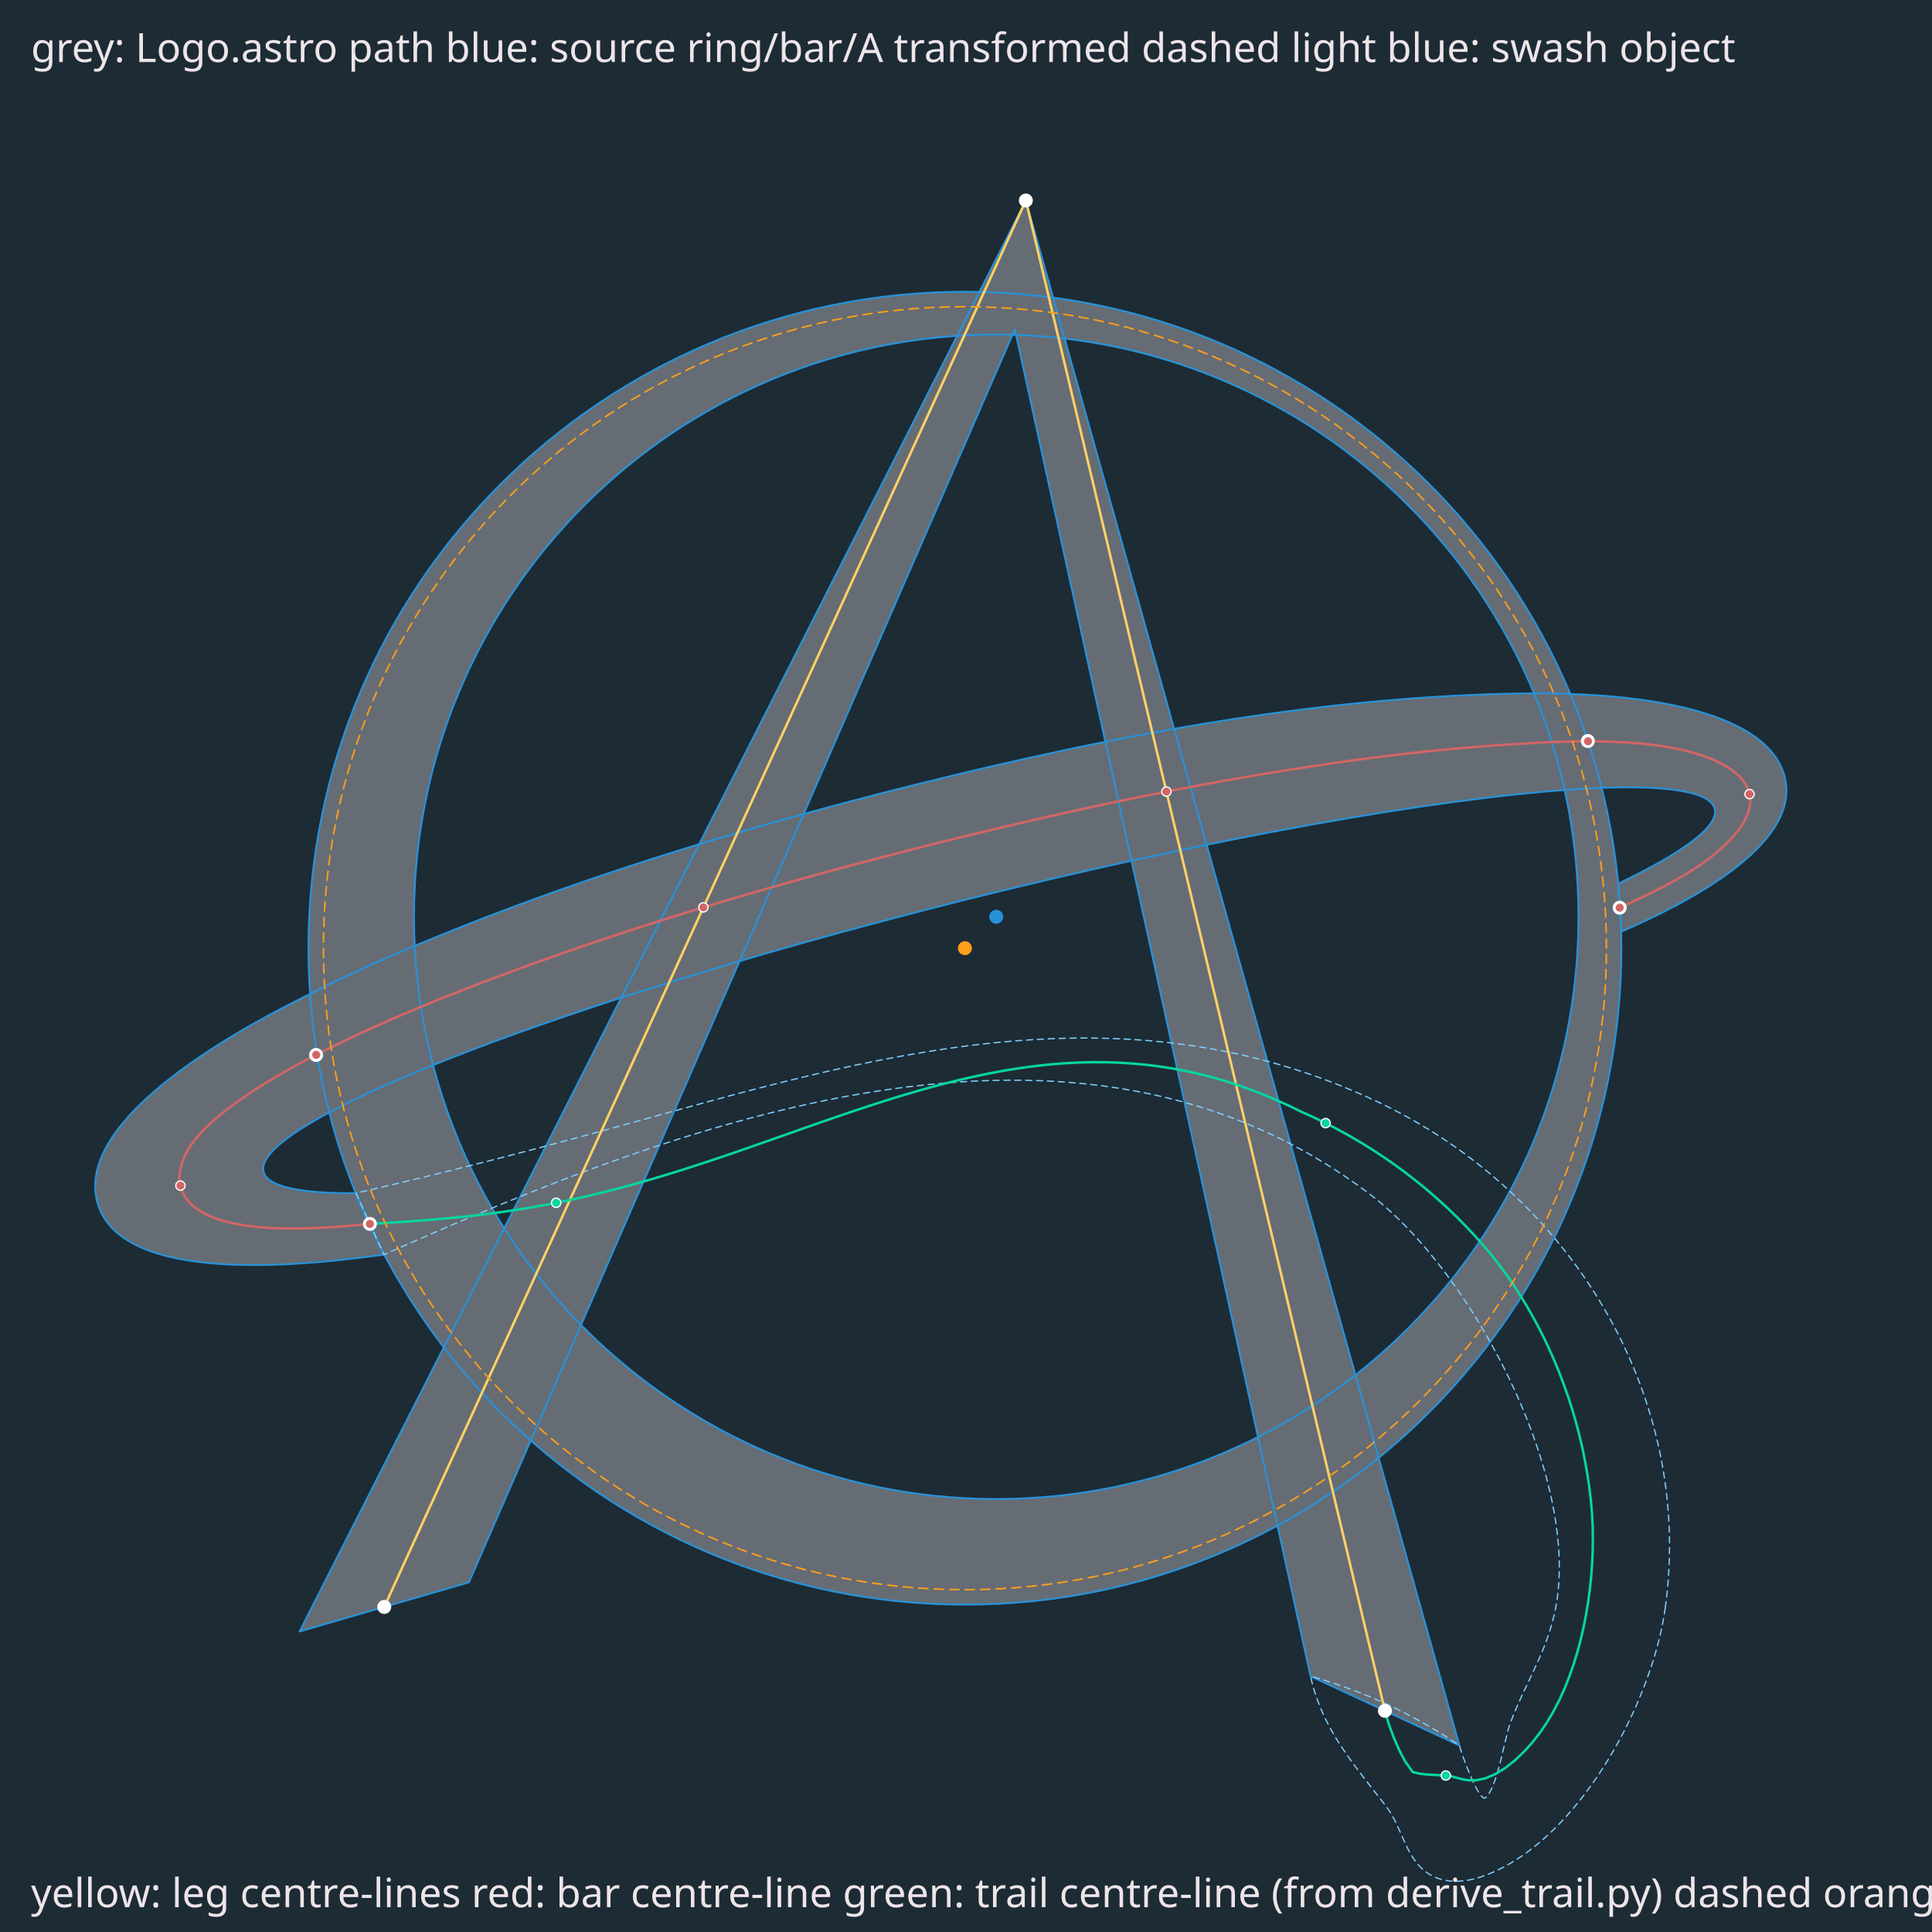
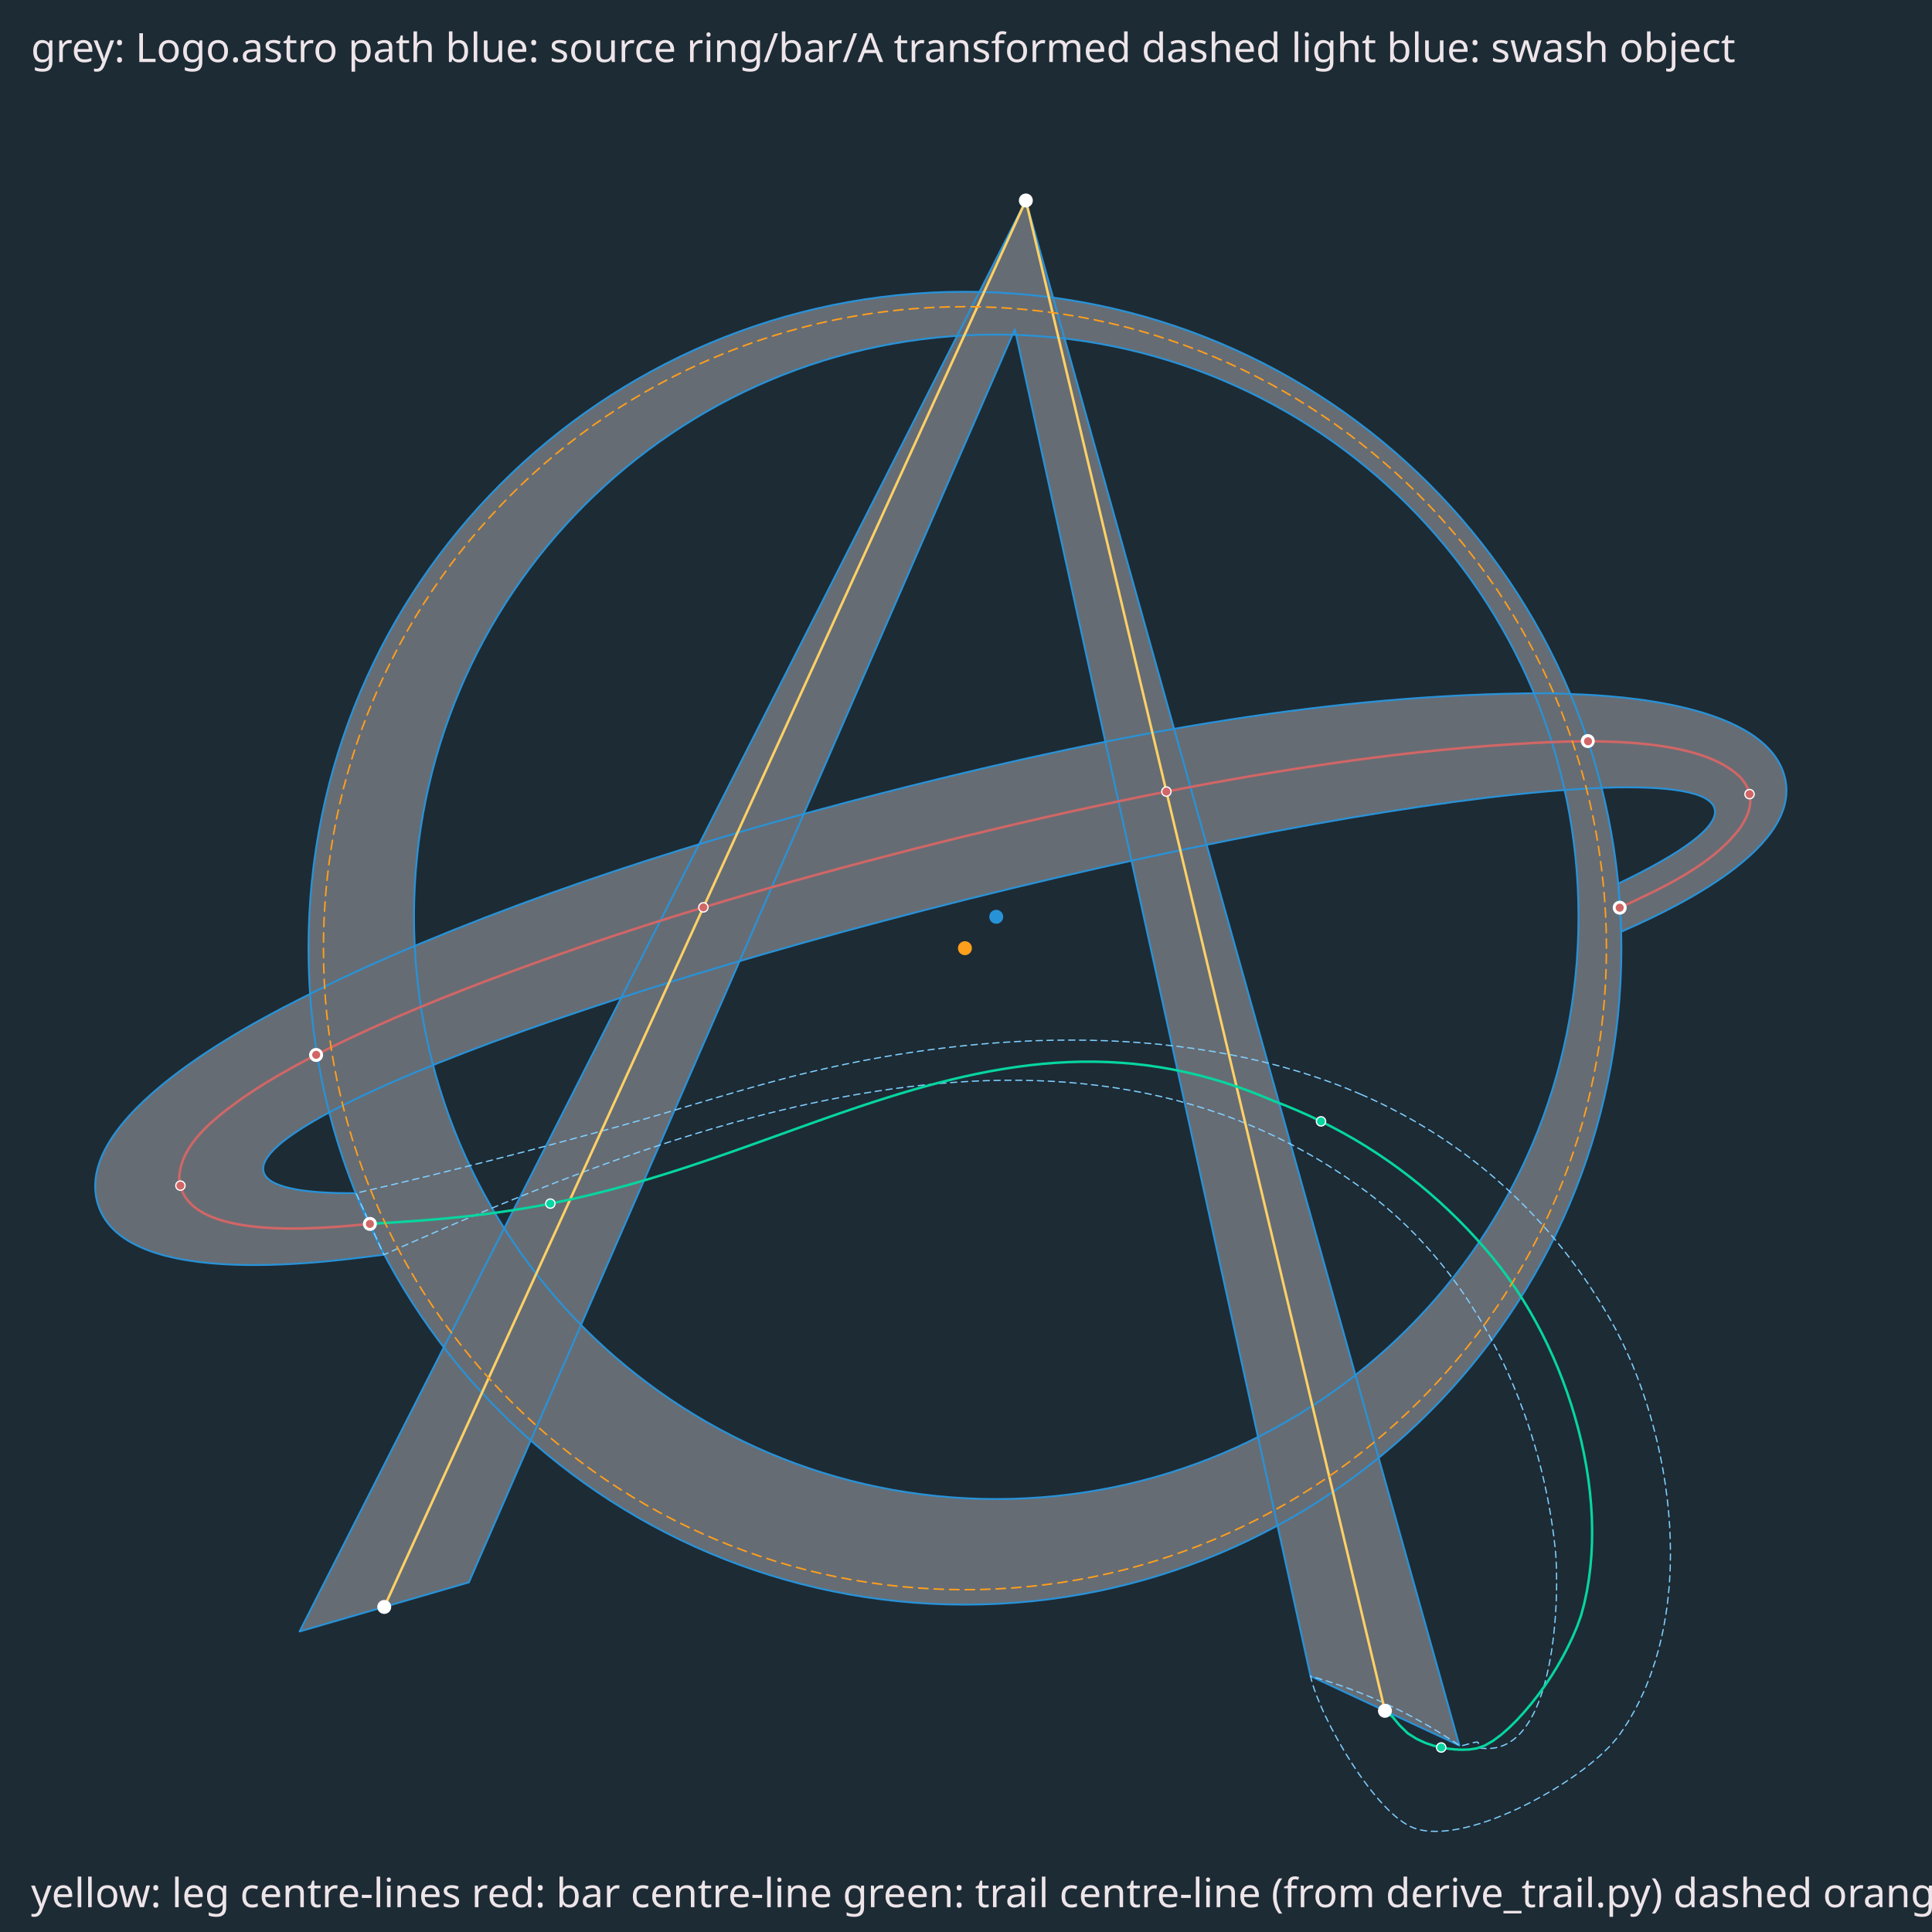
<svg xmlns="http://www.w3.org/2000/svg" width="1600" height="1600" viewBox="-70 -70 1246 1246">
  <rect x="-70" y="-70" width="1246" height="1246" fill="#1D2B35" />
  <g transform="translate(0,1084) scale(0.1,-0.1)" fill="none" stroke-linecap="round" stroke-linejoin="round">
    <path d="M9755 5547 C9767 5115 9714 4682 9596 4267 C9359 3431 8866 2686 8191 2138 C8365 1520 8539 901 8712 283 C8392 432 8072 581 7752 730 C7681 1054 7610 1377 7539 1701 C7231 1534 6903 1406 6563 1320 C5796 1126 4980 1152 4227 1394 C3672 1572 3159 1865 2723 2250 C2590 1945 2457 1640 2324 1335 C1960 1229 1596 1124 1232 1018 C1542 1629 1852 2240 2162 2850 C2008 3051 1872 3266 1756 3492 C1762 3477 1769 3463 1776 3448 C1689 3438 1602 3429 1515 3420 C1466 3415 1417 3411 1369 3407 C1318 3402 1268 3397 1217 3393 C1153 3389 1088 3386 1024 3384 C931 3381 837 3380 745 3385 C725 3386 704 3389 684 3390 C626 3395 568 3401 510 3410 C484 3414 456 3418 430 3424 C402 3430 374 3438 345 3447 C309 3457 274 3467 238 3481 C138 3520 35 3586 -25 3677 C-44 3706 -59 3738 -69 3771 C-89 3839 -92 3912 -77 3981 C-72 4005 -64 4028 -56 4051 C-47 4078 -35 4105 -22 4131 C-2 4168 22 4205 46 4239 C88 4297 136 4352 187 4402 C218 4433 249 4462 282 4490 C313 4517 344 4545 377 4570 C496 4664 624 4748 752 4827 C930 4937 1113 5036 1300 5130 C1237 6041 1466 6944 1960 7712 C2508 8564 3347 9197 4319 9485 C4740 9609 5178 9667 5617 9657 C5717 9854 5816 10050 5916 10247 C5975 10038 6033 9829 6092 9621 C6561 9558 7018 9415 7440 9201 C8331 8747 9040 7987 9427 7065 C9437 7065 9446 7065 9456 7064 C9458 7064 9465 7065 9468 7064 C9468 7064 9468 7064 9468 7064 C9468 7064 9468 7064 9468 7064 C9468 7064 9468 7064 9468 7064 C9463 7059 9442 7062 9434 7062 C9434 7062 9434 7062 9434 7062 C9447 7059 9464 7060 9477 7060 C9490 7060 9503 7060 9516 7059 C9577 7057 9637 7053 9698 7047 C9731 7044 9764 7042 9796 7038 C9829 7034 9861 7029 9893 7024 C10046 7003 10200 6973 10347 6922 C10525 6860 10736 6752 10801 6562 C10833 6469 10827 6373 10788 6283 C10741 6173 10653 6078 10563 6000 C10471 5921 10370 5853 10267 5791 C10103 5692 9930 5610 9756 5531 C9756 5536 9755 5541 9755 5547 Z M9629 6459 C9680 6256 9716 6050 9736 5842 C9833 5888 9929 5936 10022 5990 C10094 6031 10166 6076 10231 6128 C10275 6162 10329 6211 10352 6264 C10419 6426 10085 6450 9998 6456 C9943 6460 9887 6462 9832 6462 C9765 6463 9697 6461 9629 6459 Z M7082 6092 C7402 4952 7722 3812 8042 2672 C8657 3155 9110 3820 9330 4572 C9429 4911 9479 5263 9480 5616 C9481 5895 9451 6173 9391 6445 C9045 6420 8699 6375 8356 6322 C7930 6257 7505 6178 7082 6092 Z M4070 5342 C3729 4559 3388 3777 3047 2995 C3442 2594 3923 2284 4452 2094 C5129 1850 5871 1807 6572 1968 C6863 2035 7146 2138 7413 2272 C7141 3511 6869 4750 6597 5989 C6179 5897 5762 5798 5347 5692 C4920 5583 4493 5466 4070 5342 Z M2093 4671 C2191 4299 2346 3943 2552 3618 C2804 4114 3055 4610 3307 5106 C2898 4974 2491 4832 2093 4671 Z M1594 3845 C1526 4015 1469 4189 1423 4366 C1372 4339 1322 4310 1273 4280 C1198 4234 892 4046 1035 3932 C1075 3901 1134 3885 1183 3874 C1242 3862 1304 3855 1365 3851 C1441 3846 1518 3845 1594 3845 Z M3809 6095 C4364 7188 4918 8281 5473 9374 C5081 9348 4694 9261 4329 9114 C3434 8756 2705 8059 2306 7181 C2057 6635 1945 6039 1975 5440 C2294 5575 2619 5698 2946 5813 C3232 5913 3520 6006 3809 6095 Z M6430 6753 C6238 7629 6045 8505 5853 9380 C5846 9380 5838 9381 5830 9381 C5381 8351 4932 7321 4483 6290 C4775 6371 5067 6446 5361 6517 C5716 6603 6072 6683 6430 6753 Z M9193 7070 C8829 7943 8143 8652 7282 9045 C6929 9207 6552 9312 6166 9357 C6402 8517 6637 7676 6873 6836 C7234 6900 7597 6953 7961 6994 C8370 7041 8781 7071 9193 7070 Z" fill="#EEE5E9" fill-opacity="0.35" stroke="none" />
    <path d="M10812 6522 C10699 7000 9731 7053 9452 7063 C9398 7065 9340 7069 9272 7069 C7885 7067 6504 6804 5179 6473 C4039 6187 2911 5845 1823 5375 C1579 5269 1448 5205 1254 5107 C1046 5001 -211 4385 -76 3801 C67 3185 1537 3421 1776 3448 L1596 3845 C1239 3842 1024 3886 1000 3983 C976 4077 1131 4209 1424 4366 C1572 4445 1754 4530 1969 4620 C2794 4965 4075 5374 5533 5739 C7122 6136 8550 6388 9434 6448 C9502 6453 9567 6457 9629 6459 C10066 6475 10331 6433 10358 6324 C10387 6211 10156 6042 9736 5841 L9756 5531 C9970 5627 10926 6036 10812 6522 Z" stroke="#2892D7" stroke-width="12" />
    <path d="M1232 1018 L2324 1335 L5845 9416 L7752 730 L8712 283 L5916 10247 Z" stroke="#2892D7" stroke-width="12" />
    <circle cx="5523.14" cy="5424.894" r="4233.517" stroke="#2892D7" stroke-width="12" />
    <circle cx="5725.027" cy="5627.329" r="3755.048" stroke="#2892D7" stroke-width="12" />
-     <path d="M10040 1171 C9955 556 9482 -324 8886 -552 C8775 -595 8645 -615 8535 -557 C8365 -466 8350 -255 8242 -113 C8036 156 7827 385 7752 730 C7906 687 8087 624 8281 532 C8449 451 8593 364 8712 283 C8726 228 8841 -93 8882 -53 C8961 22 9000 322 9042 432 C9146 707 9297 915 9342 1225 C9464 2061 8787 3340 8140 3834 C6242 5283 3694 4301 1776 3448 C1716 3581 1656 3713 1596 3845 C2167 3976 2737 4123 3302 4279 C4922 4729 6538 5212 8187 4433 C9420 3850 10229 2546 10040 1171 Z" stroke="#7fd0ff" stroke-width="8" stroke-dasharray="40 30" />
+     <path d="M8080 4481 C8768 4183 9312 3683 9683 3034 C10101 2304 10269 1100 9750 360 C9544 66 8769 -370 8423 -251 C8174 -165 7809 466 7752 730 C7906 687 8087 624 8281 532 C8449 451 8593 364 8712 283 C8728 273 8802 309 8830 304 C8842 302 8823 268 8857 265 C9344 211 9360 1280 9330 1554 C9236 2428 8830 3319 8116 3852 C6213 5273 3689 4299 1776 3448 C1716 3581 1656 3713 1596 3845 C2167 3976 2737 4123 3302 4279 C3713 4393 4127 4533 4542 4630 C5671 4897 6999 4949 8080 4481 Z" stroke="#7fd0ff" stroke-width="8" stroke-dasharray="40 30" />
    <path d="M1778 1176 L5916 10247" stroke="#ffd166" stroke-width="16" />
    <path d="M5916 10247 L8232 506" stroke="#ffd166" stroke-width="16" />
    <path d="M1686 3647 C1406 3620 477 3518 456 3944 C465 4158 675 4320 833 4436 C1055 4595 1300 4721 1546 4839 C1937 5025 2342 5182 2749 5329 C3552 5618 4373 5855 5199 6066 C6078 6289 6964 6482 7862 6613 C8251 6670 8642 6714 9034 6739 C9419 6764 10237 6814 10525 6526 C10620 6419 10598 6311 10522 6200 C10342 5959 10013 5809 9746 5686" stroke="#D16666" stroke-width="16" />
-     <path d="M8231.8 506.4 L8256.3 422.3 L8286.2 340.0 L8321.0 259.6 L8361.0 181.7 L8411.2 111.4 L8461.7 100.1 L8504.8 95.8 L8545.7 93.2 L8585.5 91.2 L8624.5 89.2 L8659.2 84.0 L8691.4 75.5 L8726.5 66.0 L8767.6 58.8 L8818.7 58.6 L8879.1 71.1 L8944.0 98.4 L9008.7 138.4 L9070.6 187.5 L9128.9 243.1 L9183.4 303.5 L9233.5 367.9 L9279.3 435.8 L9320.7 506.4 L9358.2 579.3 L9391.9 654.0 L9422.1 730.3 L9449.2 807.7 L9473.2 886.2 L9494.4 965.5 L9512.9 1045.6 L9528.8 1126.3 L9542.2 1207.5 L9553.2 1289.2 L9561.8 1371.3 L9567.9 1453.8 L9571.6 1536.6 L9572.8 1619.8 L9571.3 1703.2 L9566.9 1786.8 L9559.3 1870.6 L9549.0 1954.4 L9536.4 2038.1 L9521.5 2121.5 L9504.4 2204.7 L9484.9 2287.6 L9463.2 2370.0 L9439.2 2452.0 L9412.9 2533.5 L9384.4 2614.3 L9353.7 2694.5 L9320.7 2773.8 L9285.6 2852.4 L9248.2 2930.0 L9208.6 3006.6 L9166.9 3082.1 L9122.9 3156.4 L9076.7 3229.3 L9028.2 3300.9 L8977.5 3370.8 L8924.6 3439.0 L8869.3 3505.2 L8812.0 3569.6 L8752.9 3632.6 L8692.2 3694.0 L8629.9 3753.9 L8565.9 3812.1 L8500.4 3868.7 L8433.4 3923.6 L8365.0 3976.7 L8295.1 4028.0 L8223.9 4077.5 L8151.3 4125.2 L8077.5 4171.0 L8002.6 4214.8 L7926.4 4256.8 L7849.2 4296.7 L7770.9 4334.6 L7691.6 4370.5 L7612.9 4408.8 L7533.3 4445.0 L7452.8 4479.1 L7371.3 4510.8 L7288.9 4540.1 L7205.6 4567.0 L7121.6 4591.3 L7036.9 4613.0 L6951.5 4632.0 L6865.6 4648.3 L6779.2 4661.9 L6692.4 4672.8 L6605.3 4680.9 L6518.1 4686.4 L6430.6 4689.3 L6343.2 4689.6 L6255.8 4687.4 L6168.4 4682.9 L6081.2 4676.0 L5994.2 4666.9 L5907.5 4655.8 L5821.0 4642.7 L5734.8 4627.7 L5649.0 4611.0 L5563.5 4592.7 L5478.3 4573.0 L5393.4 4551.8 L5308.8 4529.4 L5224.6 4505.9 L5140.7 4481.4 L5057.0 4455.9 L4973.5 4429.7 L4890.3 4402.7 L4807.3 4375.2 L4724.5 4347.1 L4641.8 4318.7 L4559.2 4289.9 L4476.6 4261.0 L4394.2 4231.9 L4311.7 4202.8 L4229.2 4173.8 L4146.6 4144.9 L4064.0 4116.2 L3981.3 4087.8 L3898.4 4059.9 L3815.4 4032.4 L3732.1 4005.5 L3648.7 3979.2 L3565.1 3953.7 L3481.2 3928.9 L3397.0 3905.0 L3312.7 3882.0 L3228.0 3860.0 L3143.1 3839.1 L3057.9 3819.2 L2972.5 3800.5 L2886.8 3782.9 L2800.9 3766.4 L2714.8 3751.2 L2628.5 3737.1 L2542.0 3724.3 L2455.3 3712.5 L2368.5 3701.9 L2281.5 3692.3 L2194.5 3683.6 L2107.4 3675.9 L2020.2 3668.9 L1933.0 3662.5 L1845.7 3656.6 L1758.4 3651.1 L1685.7 3646.6" stroke="#06d6a0" stroke-width="16" />
+     <path d="M8231.8 506.4 L8281.1 467.6 L8325.0 414.5 L8378.2 362.2 L8436.1 325.6 L8492.4 299.4 L8545.3 281.7 L8594.7 269.8 L8641.3 262.0 L8686.2 257.3 L8730.6 255.5 L8775.6 257.1 L8822.9 264.0 L8874.5 281.8 L8928.3 312.6 L8981.2 351.9 L9032.4 396.8 L9081.9 445.8 L9129.6 497.9 L9175.6 552.4 L9219.8 608.9 L9262.4 667.3 L9303.0 727.2 L9341.2 788.7 L9376.9 851.7 L9410.8 916.3 L9442.5 982.6 L9471.6 1051.2 L9497.0 1122.5 L9517.2 1197.4 L9533.6 1274.3 L9546.7 1352.4 L9556.7 1431.5 L9563.5 1511.5 L9567.3 1592.1 L9568.1 1673.2 L9566.1 1754.5 L9561.3 1836.1 L9553.8 1917.6 L9543.7 1999.1 L9531.1 2080.4 L9516.1 2161.5 L9498.8 2242.2 L9479.1 2322.4 L9457.2 2402.2 L9433.1 2481.5 L9406.8 2560.1 L9378.4 2638.0 L9347.9 2715.2 L9315.3 2791.5 L9280.6 2867.0 L9243.9 2941.5 L9205.0 3015.0 L9164.1 3087.4 L9121.0 3158.6 L9075.8 3228.5 L9028.4 3297.0 L8978.8 3364.0 L8926.9 3429.3 L8873.1 3493.1 L8817.6 3555.4 L8760.7 3616.5 L8702.3 3676.2 L8642.4 3734.5 L8581.0 3791.4 L8518.3 3846.7 L8454.1 3900.5 L8388.6 3952.7 L8321.7 4003.3 L8253.6 4052.1 L8184.1 4099.3 L8113.5 4144.7 L8041.7 4188.3 L7968.7 4230.0 L7894.7 4269.9 L7819.6 4308.0 L7743.6 4344.2 L7666.6 4378.4 L7588.8 4410.8 L7510.2 4441.2 L7432.0 4473.9 L7353.1 4504.6 L7273.3 4533.3 L7192.9 4559.7 L7111.7 4583.9 L7029.8 4605.8 L6947.4 4625.3 L6864.4 4642.4 L6781.0 4657.0 L6697.1 4669.2 L6613.0 4678.8 L6528.6 4685.9 L6444.0 4690.6 L6359.3 4692.8 L6274.6 4692.7 L6189.9 4690.2 L6105.3 4685.5 L6020.9 4678.6 L5936.6 4669.6 L5852.6 4658.6 L5768.9 4645.8 L5685.4 4631.2 L5602.3 4614.9 L5519.5 4597.1 L5437.0 4577.8 L5354.8 4557.2 L5273.0 4535.3 L5191.4 4512.4 L5110.2 4488.4 L5029.2 4463.5 L4948.5 4437.9 L4867.9 4411.5 L4787.6 4384.5 L4707.5 4357.0 L4627.5 4329.0 L4547.7 4300.8 L4467.9 4272.3 L4388.2 4243.6 L4308.4 4214.9 L4228.7 4186.3 L4149.0 4157.7 L4069.2 4129.3 L3989.2 4101.2 L3909.2 4073.4 L3829.0 4046.1 L3748.6 4019.3 L3668.1 3993.1 L3587.3 3967.5 L3506.3 3942.7 L3425.1 3918.7 L3343.6 3895.5 L3261.8 3873.3 L3179.8 3852.0 L3097.6 3831.7 L3015.1 3812.6 L2932.3 3794.5 L2849.3 3777.6 L2766.0 3761.8 L2682.6 3747.2 L2599.0 3733.7 L2515.1 3721.3 L2431.2 3710.1 L2347.1 3699.9 L2262.9 3690.6 L2178.6 3682.3 L2094.2 3674.9 L2009.7 3668.1 L1925.2 3662.0 L1840.7 3656.3 L1756.1 3651.0 L1685.7 3646.6" stroke="#06d6a0" stroke-width="16" />
    <circle cx="5523.14" cy="5424.894" r="4137.232" stroke="#ff9f1c" stroke-width="10" stroke-dasharray="60 40" />
    <circle cx="5916.0" cy="10247.0" r="45" fill="#fff" stroke="none" />
    <circle cx="1778.069" cy="1176.389" r="45" fill="#fff" stroke="none" />
    <circle cx="8231.846" cy="506.482" r="45" fill="#fff" stroke="none" />
    <circle cx="1685.68" cy="3646.702" r="45" fill="#fff" stroke="none" />
    <circle cx="9745.87" cy="5686.049" r="45" fill="#fff" stroke="none" />
    <circle cx="1338.538" cy="4736.225" r="45" fill="#fff" stroke="none" />
    <circle cx="9540.197" cy="6760.762" r="45" fill="#fff" stroke="none" />
    <circle cx="5523.14" cy="5424.894" r="45" fill="#ff9f1c" stroke="none" />
    <circle cx="5725.027" cy="5627.329" r="45" fill="#2892D7" stroke="none" />
    <circle cx="1685.68" cy="3646.702" r="30" fill="#D16666" stroke="#fff" stroke-width="8" />
    <circle cx="463.62" cy="3893.516" r="30" fill="#D16666" stroke="#fff" stroke-width="8" />
    <circle cx="1339.351" cy="4737.2" r="30" fill="#D16666" stroke="#fff" stroke-width="8" />
    <circle cx="3836.283" cy="5688.143" r="30" fill="#D16666" stroke="#fff" stroke-width="8" />
    <circle cx="6822.353" cy="6434.872" r="30" fill="#D16666" stroke="#fff" stroke-width="8" />
    <circle cx="9541.727" cy="6759.286" r="30" fill="#D16666" stroke="#fff" stroke-width="8" />
    <circle cx="10583.321" cy="6418.51" r="30" fill="#D16666" stroke="#fff" stroke-width="8" />
    <circle cx="9745.87" cy="5686.049" r="30" fill="#D16666" stroke="#fff" stroke-width="8" />
-     <circle cx="8624.5" cy="89.2" r="30" fill="#06d6a0" stroke="#fff" stroke-width="8" />
-     <circle cx="7849.2" cy="4296.7" r="30" fill="#06d6a0" stroke="#fff" stroke-width="8" />
-     <circle cx="2886.8" cy="3782.9" r="30" fill="#06d6a0" stroke="#fff" stroke-width="8" />
+     <circle cx="8594.7" cy="269.8" r="30" fill="#06d6a0" stroke="#fff" stroke-width="8" />
+     <circle cx="7819.6" cy="4308.0" r="30" fill="#06d6a0" stroke="#fff" stroke-width="8" />
+     <circle cx="2849.3" cy="3777.6" r="30" fill="#06d6a0" stroke="#fff" stroke-width="8" />
  </g>
  <g font-family="sans-serif" font-size="26" fill="#EEE5E9">
    <text x="-50" y="-30">grey: Logo.astro path   blue: source ring/bar/A transformed   dashed light blue: swash object</text>
    <text x="-50" y="1160">yellow: leg centre-lines   red: bar centre-line   green: trail centre-line (from derive_trail.py)   dashed orange: thin growth circle</text>
  </g>
</svg>
